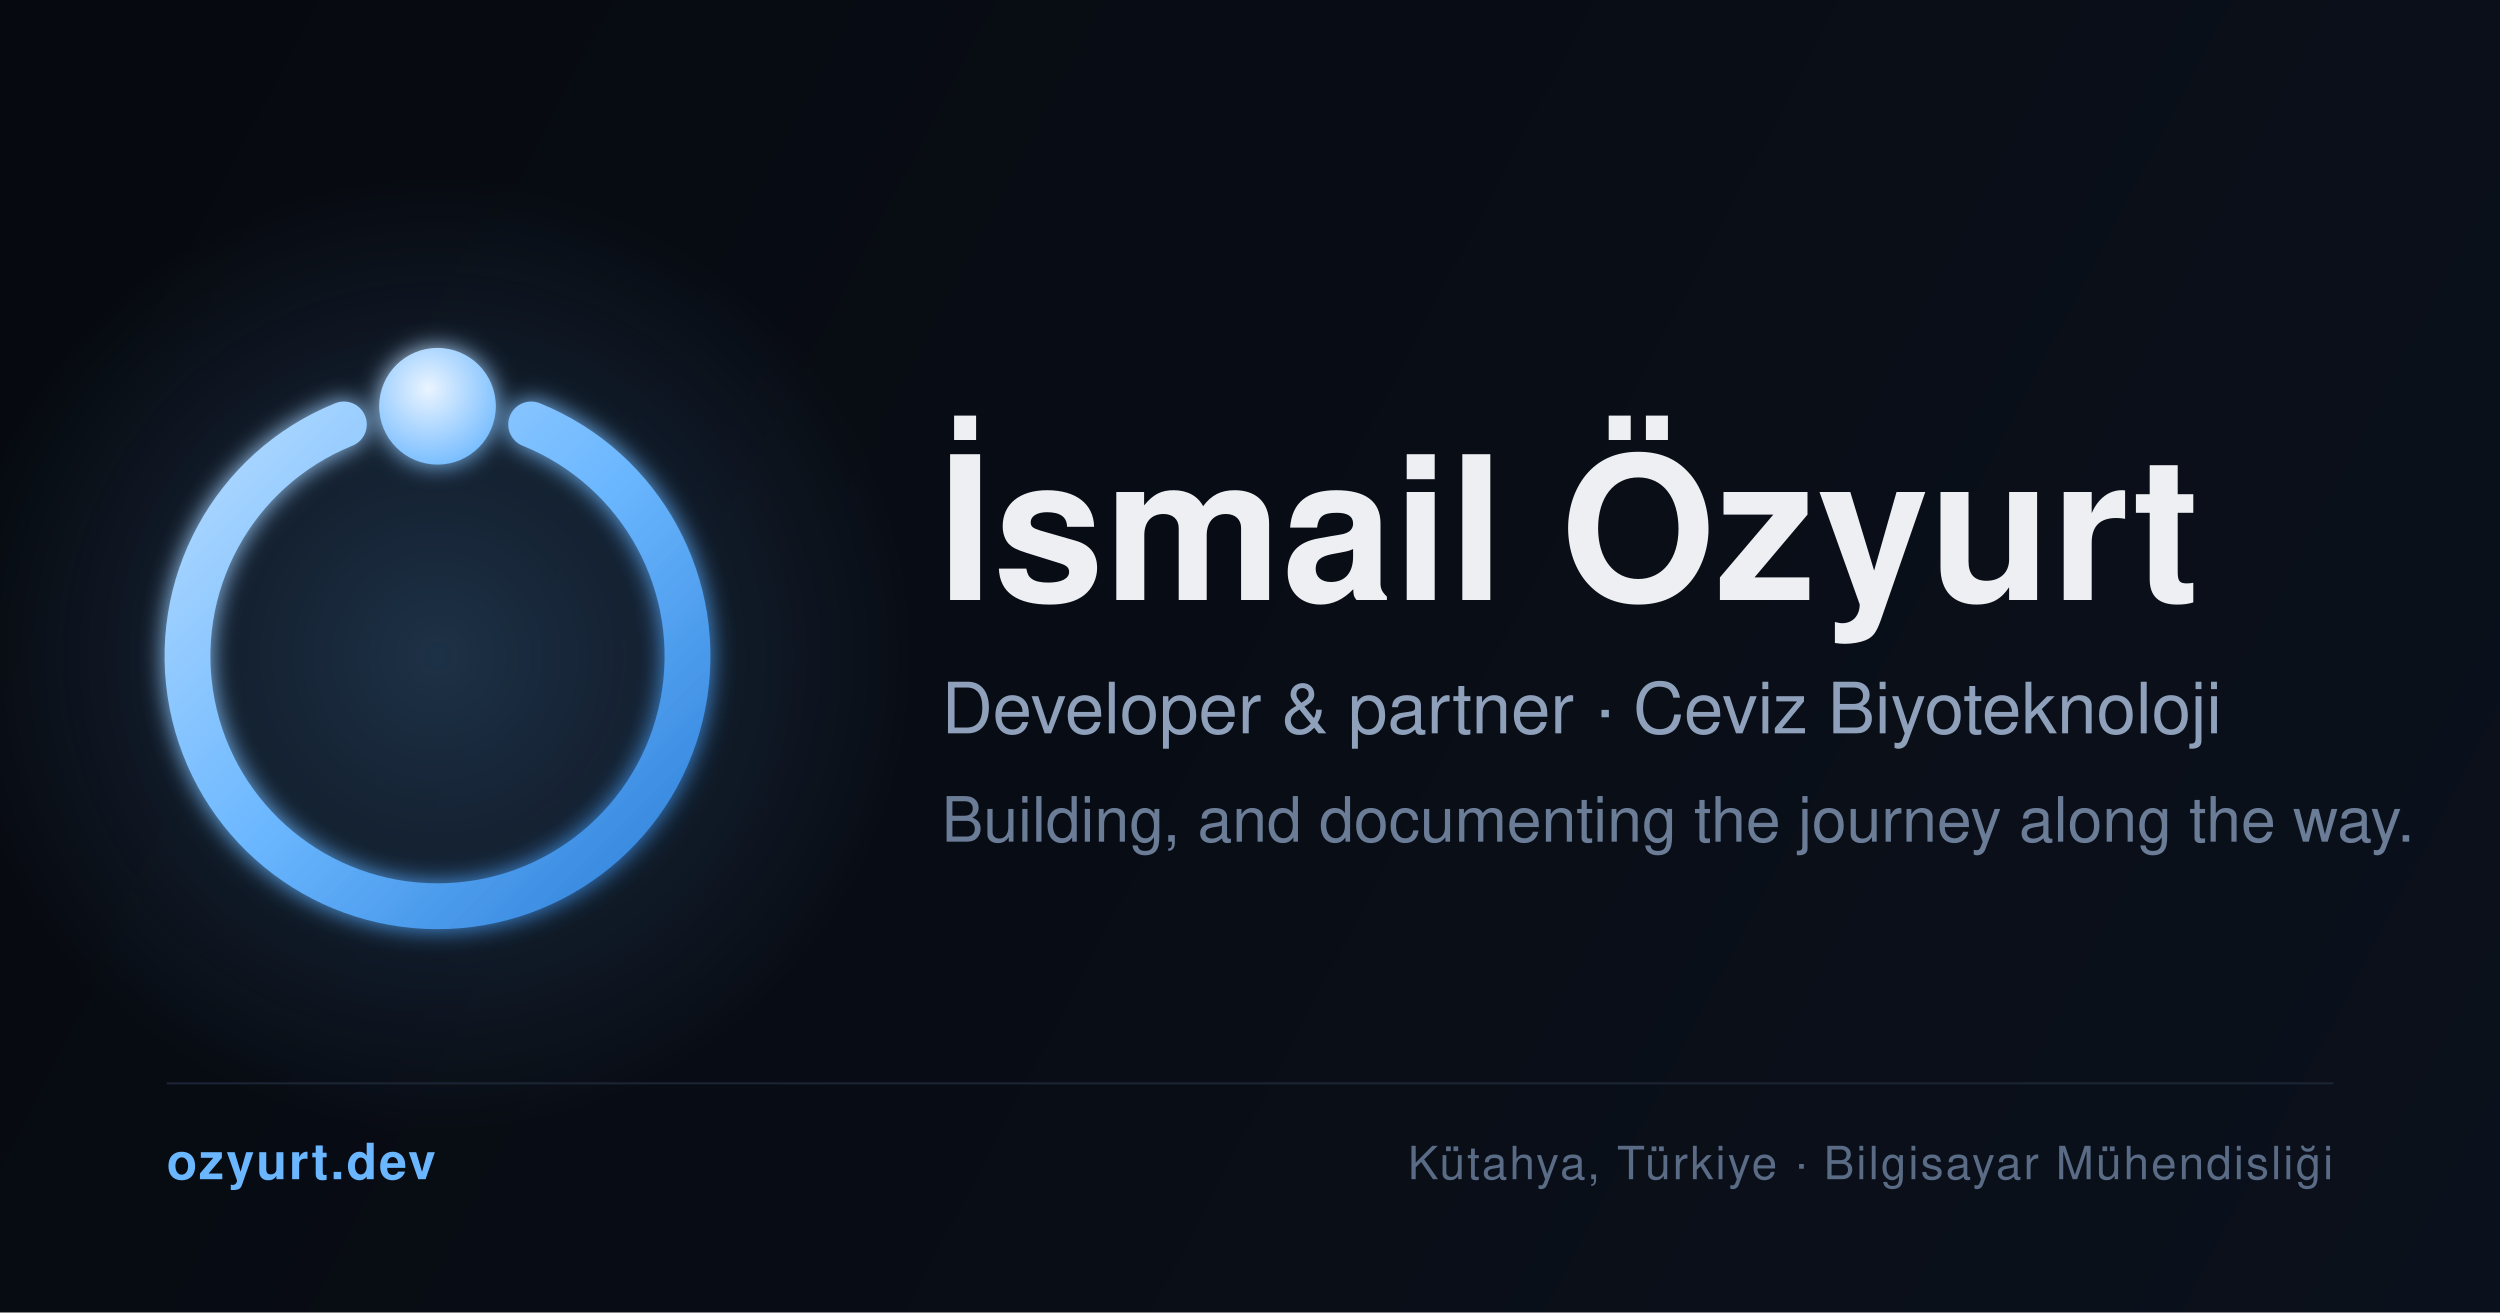
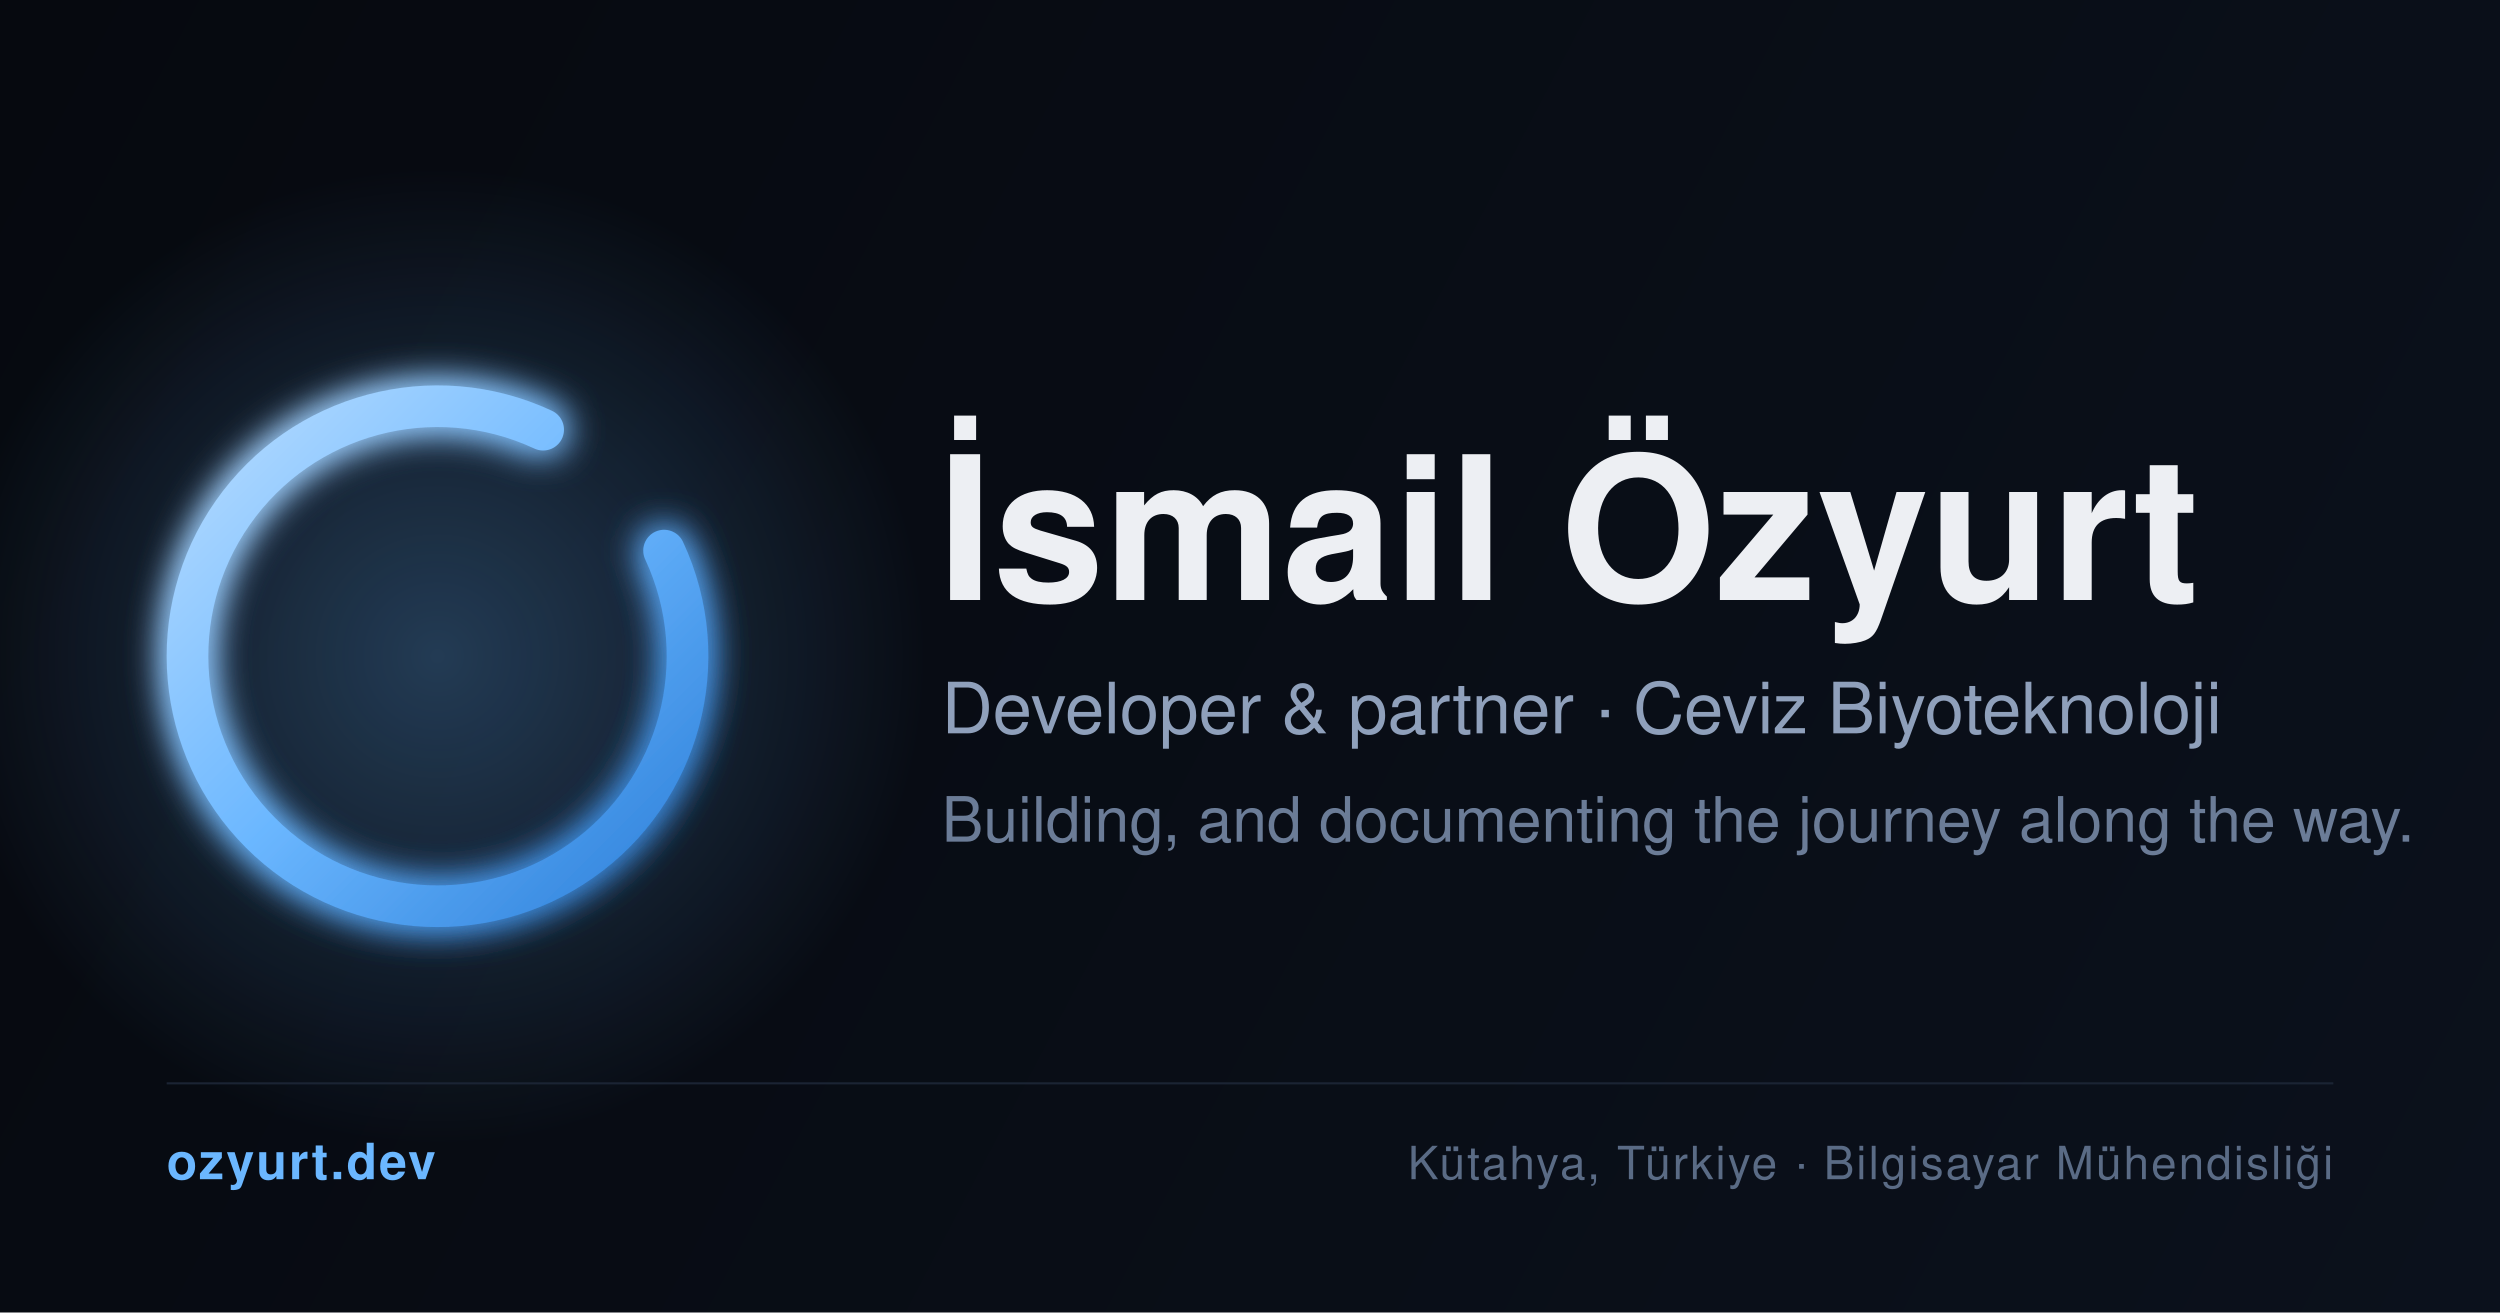
<svg xmlns="http://www.w3.org/2000/svg" viewBox="0 0 1200 630" width="1200" height="630">
  <defs>
    <linearGradient id="og-bg" x1="0" y1="0" x2="1200" y2="630" gradientUnits="userSpaceOnUse">
      <stop offset="0" stop-color="#06090F" />
      <stop offset="1" stop-color="#0B111C" />
    </linearGradient>
    <linearGradient id="og-ring" x1="90" y1="195" x2="330" y2="435" gradientUnits="userSpaceOnUse">
      <stop offset="0" stop-color="#B7DCFF" />
      <stop offset="0.5" stop-color="#6BB7FF" />
      <stop offset="1" stop-color="#2C7FD9" />
    </linearGradient>
-     <radialGradient id="og-node" cx="0.42" cy="0.35" r="0.75">
-       <stop offset="0" stop-color="#EAF4FF" />
-       <stop offset="1" stop-color="#6BB7FF" />
-     </radialGradient>
    <radialGradient id="og-halo" cx="0.5" cy="0.5" r="0.5">
-       <stop offset="0" stop-color="#6BB7FF" stop-opacity="0.22" />
+       <stop offset="0" stop-color="#6BB7FF" stop-opacity="0.28" />
      <stop offset="1" stop-color="#6BB7FF" stop-opacity="0" />
    </radialGradient>
-     <filter id="og-glow" x="-30%" y="-30%" width="160%" height="160%">
-       <feGaussianBlur stdDeviation="6" result="b" />
+     <filter id="og-glow" x="-40%" y="-40%" width="180%" height="180%">
+       <feGaussianBlur stdDeviation="9" result="b" />
      <feMerge>
+         <feMergeNode in="b" />
        <feMergeNode in="b" />
        <feMergeNode in="SourceGraphic" />
      </feMerge>
    </filter>
  </defs>
  <rect width="1200" height="630" fill="url(#og-bg)" />
-   <circle cx="210" cy="315" r="230" fill="url(#og-halo)" />
-   <g filter="url(#og-glow)">
-     <path d="M254.95 203.74 A 120 120 0 1 1 165.05 203.74" fill="none" stroke="url(#og-ring)" stroke-width="22" stroke-linecap="round" />
-     <circle cx="210" cy="195" r="28" fill="url(#og-node)" />
-   </g>
+   <circle cx="210" cy="315" r="235" fill="url(#og-halo)" />
+   <path d="M318.76 264.29 A 120 120 0 1 1 260.71 206.24" fill="none" stroke="url(#og-ring)" stroke-width="20" stroke-linecap="round" filter="url(#og-glow)" />
  <text x="450" y="288" font-family="Helvetica, Arial, sans-serif" font-size="96" font-weight="700" fill="#EDEFF3">İsmail Özyurt</text>
  <text x="452" y="352" font-family="Helvetica, Arial, sans-serif" font-size="34" fill="#8FA0BB">Developer &amp; partner · Ceviz Biyoteknoloji</text>
  <text x="452" y="404" font-family="Helvetica, Arial, sans-serif" font-size="30" fill="#6B7C97">Building, and documenting the journey along the way.</text>
  <line x1="80" y1="520" x2="1120" y2="520" stroke="#1B2434" stroke-width="1" />
  <text x="80" y="566" font-family="Helvetica, Arial, sans-serif" font-size="24" font-weight="600" letter-spacing="1" fill="#6BB7FF">ozyurt.dev</text>
  <text x="1120" y="566" font-family="Helvetica, Arial, sans-serif" font-size="22" letter-spacing="1" fill="#5A6B85" text-anchor="end">Kütahya, Türkiye · Bilgisayar Mühendisliği</text>
</svg>
